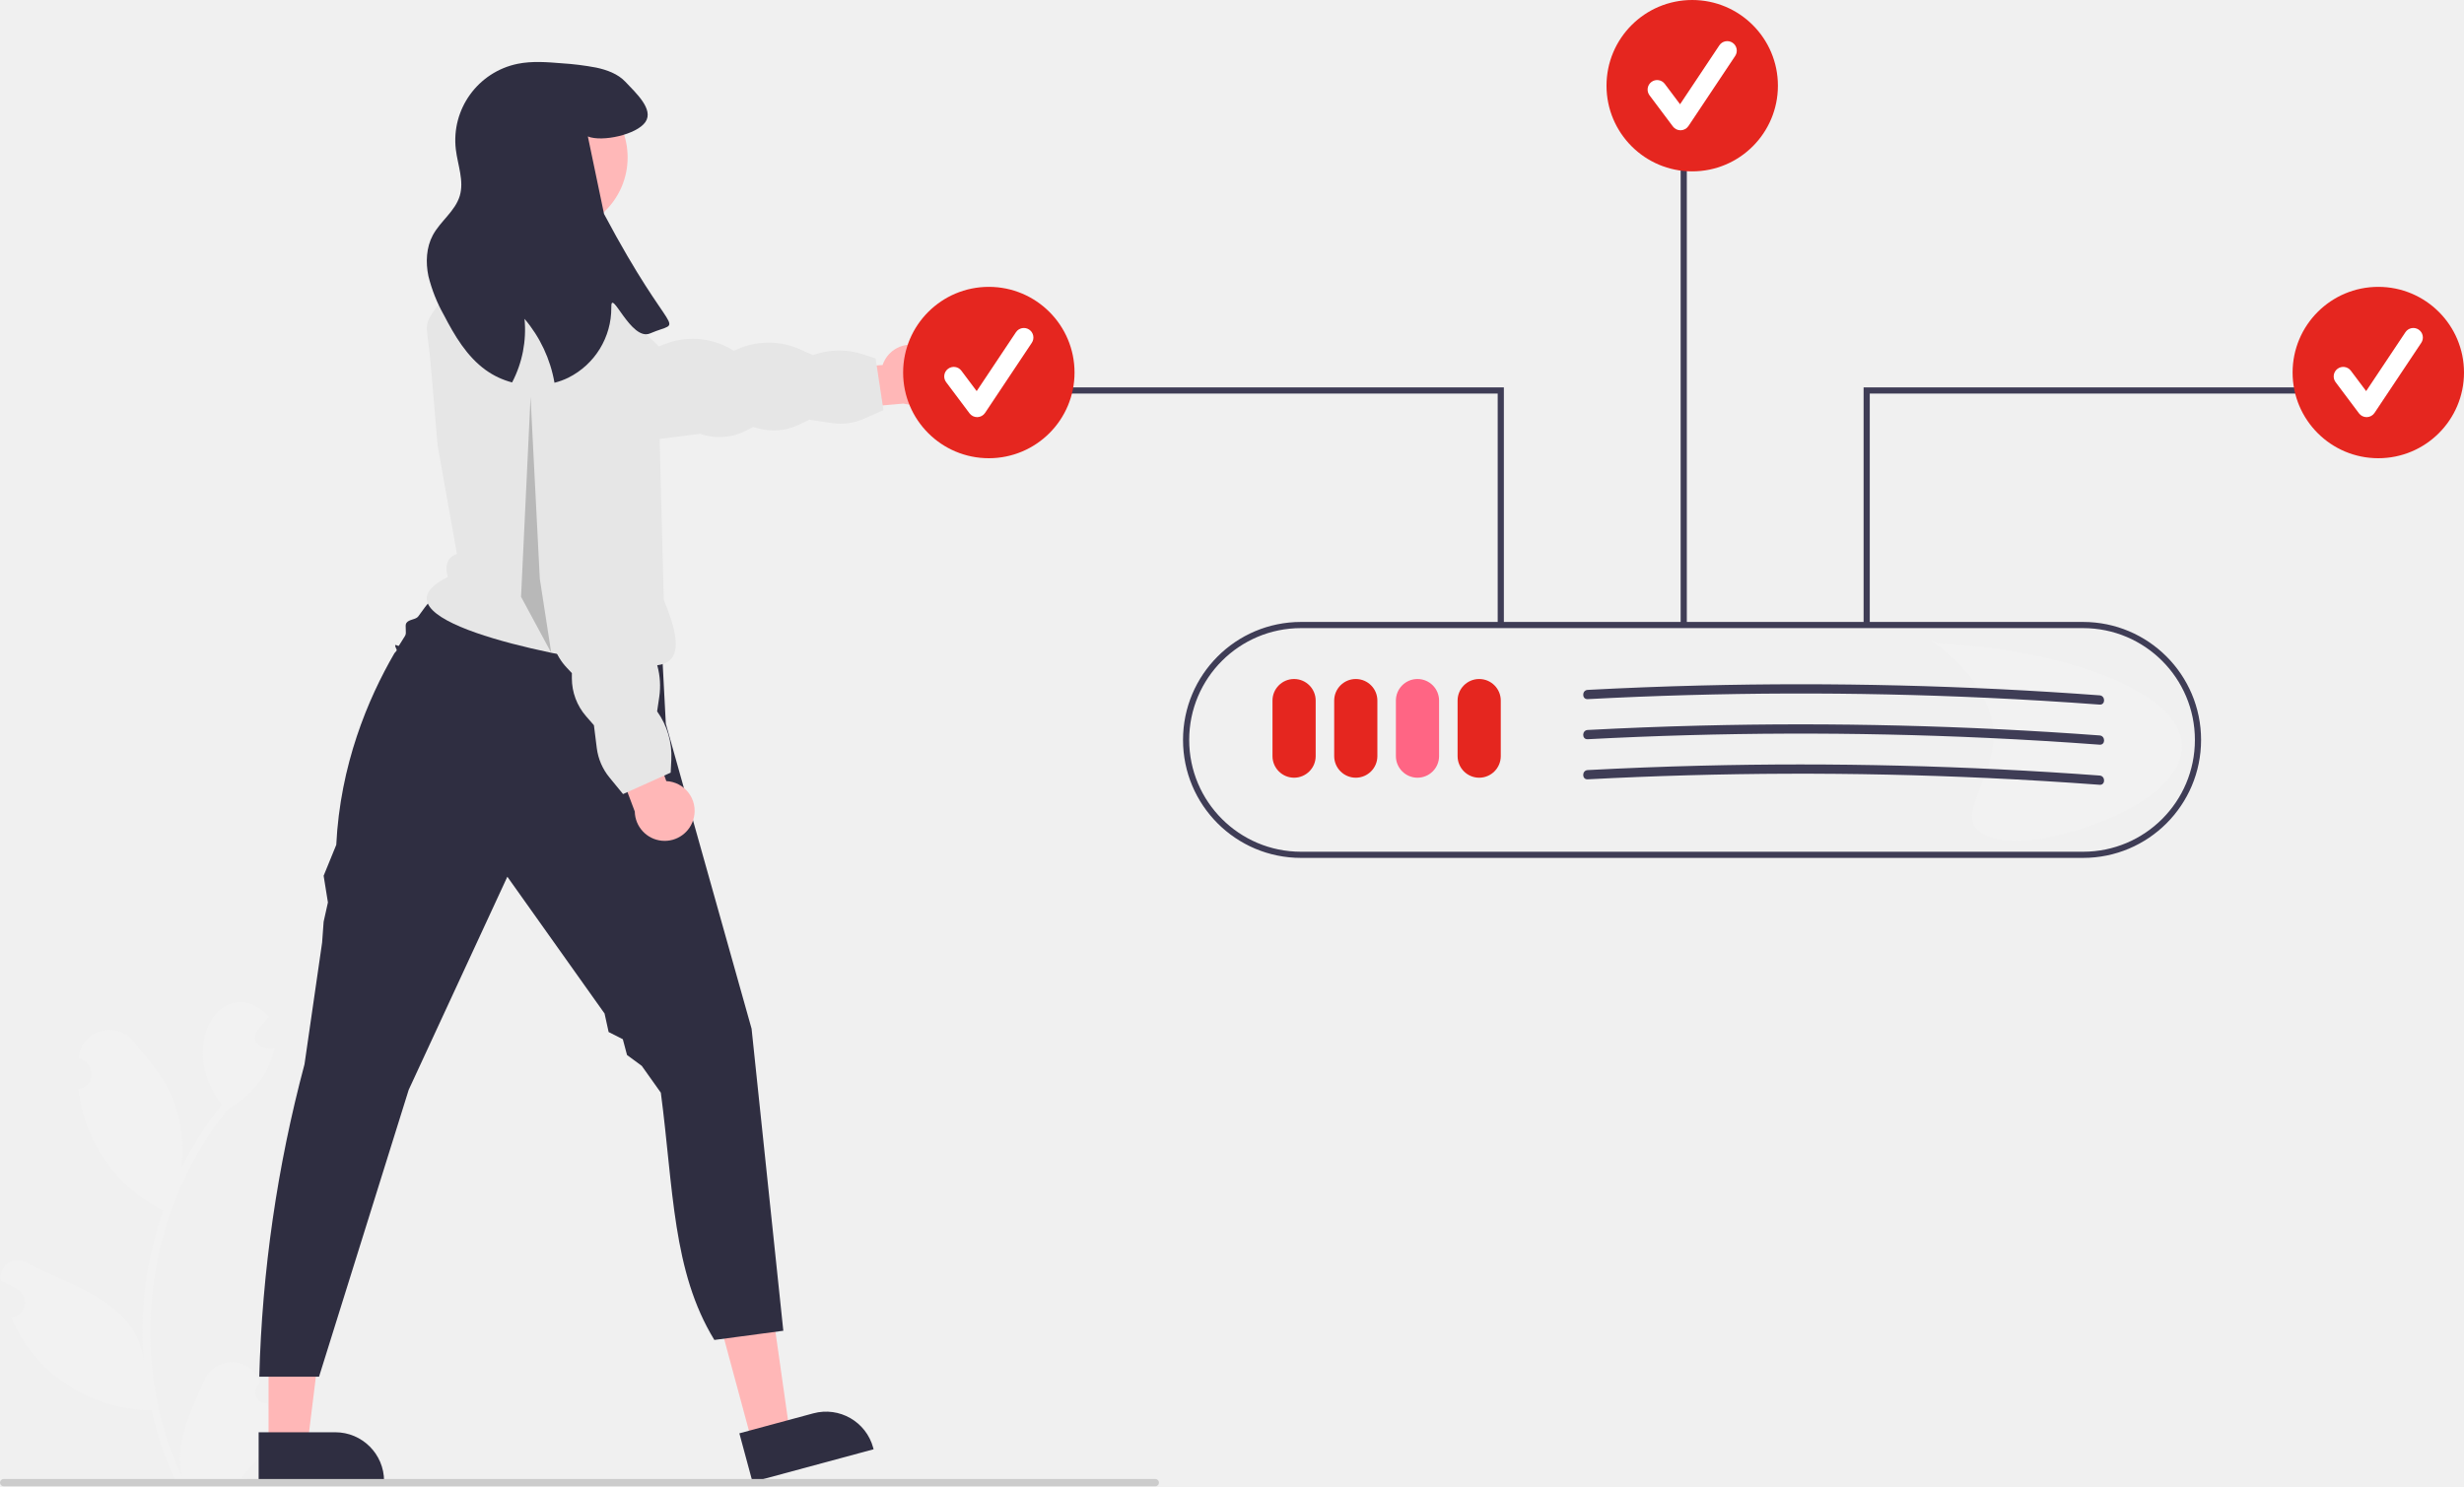
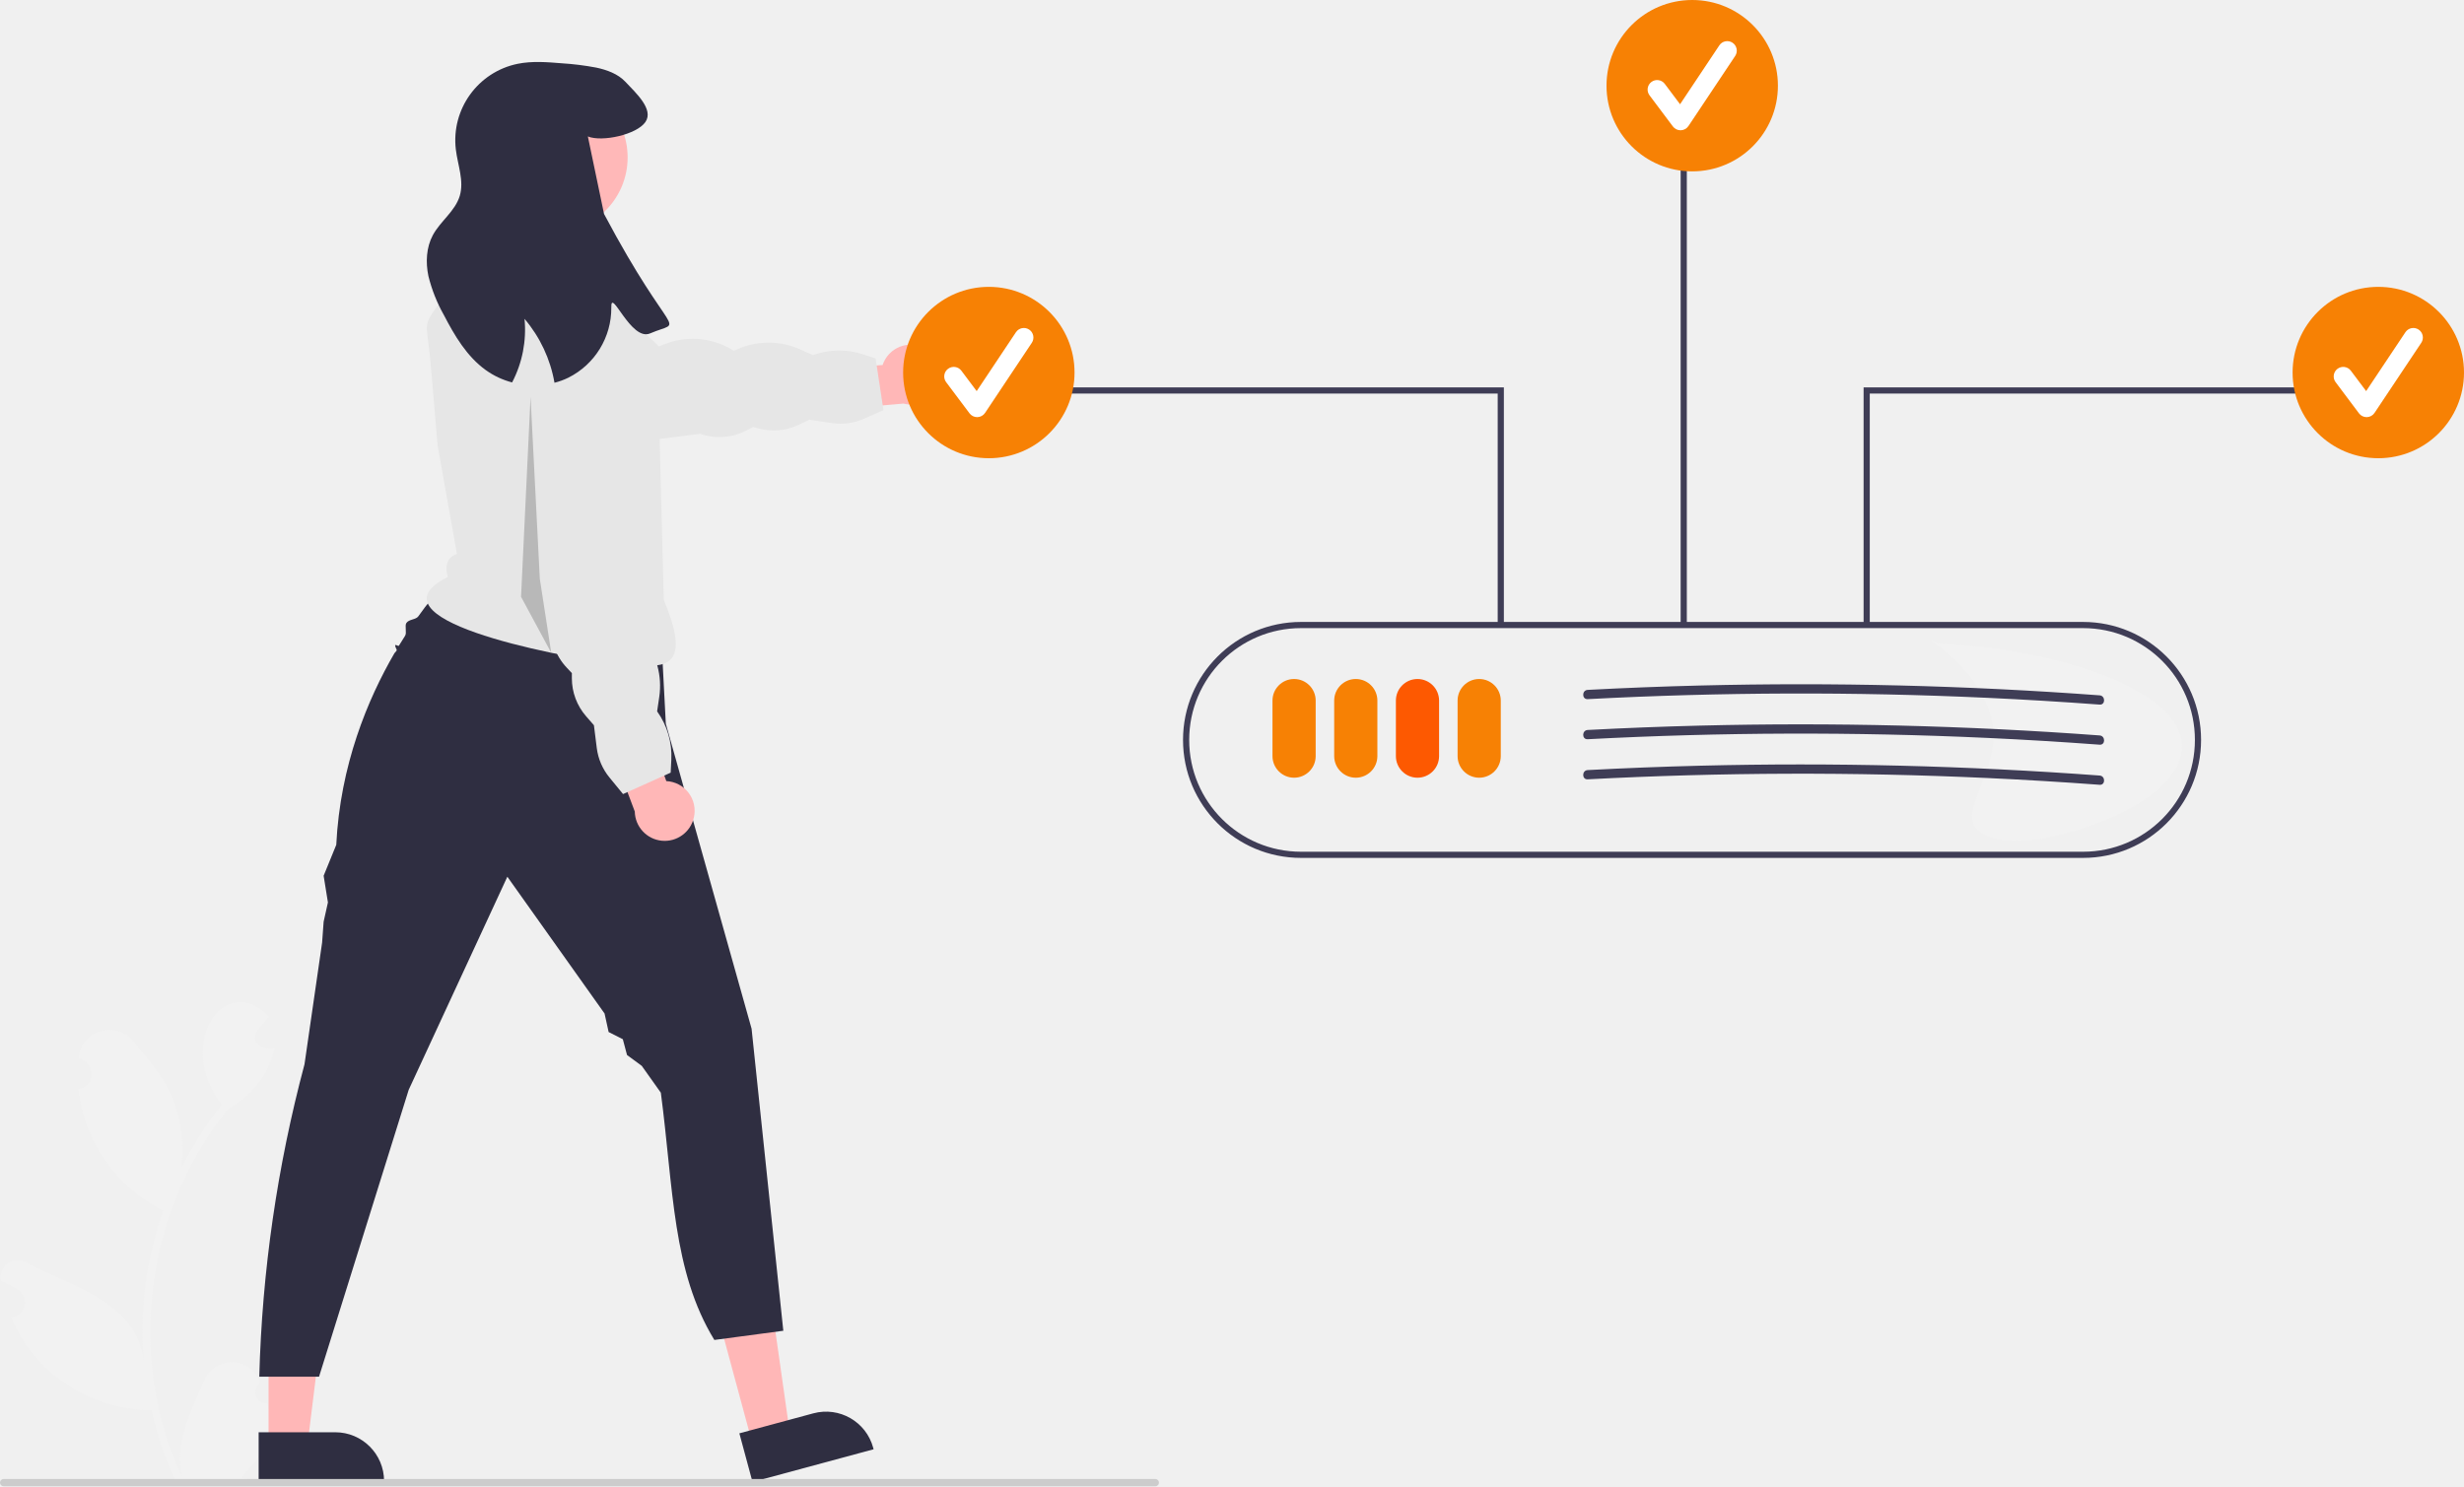
<svg xmlns="http://www.w3.org/2000/svg" data-name="Layer 1" width="798.704" height="481.873" viewBox="0 0 798.704 481.873">
  <path d="M287.178,664.086a3.613,3.613,0,0,1-2.619-6.263c.091-.362.156-.622.248-.984a9.707,9.707,0,0,0-17.997-.17c-4.282,10.023-9.825,20.4-7.068,31.44-18.206-38.585-12.015-86.582,14.891-119.58,7.437-4.097,13.465-11.376,15.034-19.827-3.681,1.247-8.27-1.747-5.502-5.624,1.2-1.482,2.411-2.952,3.61-4.434-13.982-14.89-30.641,8.512-15.251,28.609a115.847,115.847,0,0,0-13.011,20.352,48.709,48.709,0,0,0-2.908-22.624c-2.783-6.715-8.001-12.37-12.595-18.175-5.586-7.073-17.083-3.81-17.835,5.166,5.155,1.694,5.825,9.141-.072,10.16,1.545,16.698,12.453,32.043,27.478,39.366a116.299,116.299,0,0,0-6.355,48.611c-2.652-19.25-23.316-23.921-37.759-31.572a5.626,5.626,0,0,0-8.58,5.699,32.495,32.495,0,0,1,5.696,3.005,4.911,4.911,0,0,1-2.282,8.965c7.28,18.018,26.102,30.117,45.434,30.049a119.562,119.562,0,0,0,8.032,23.447h28.692c.103-.319.195-.648.288-.967a32.599,32.599,0,0,1-7.939-.473c7.026-8.319,12.46-12.563,8.371-24.177Z" transform="translate(-200.6481 -209.0637)" fill="#f2f2f2" />
  <polygon points="149.443 155.77 154.114 197.9 213.77 198.929 206.57 148.529 149.443 155.77" fill="#ffb7b7" />
  <polygon points="243.842 467.83 256.016 464.542 249.125 416.022 231.158 420.875 243.842 467.83" fill="#ffb7b7" />
  <path d="M440.312,673.758l23.974-6.476.001-0a15.827,15.827,0,0,1,19.405,11.152l.134.496L444.573,689.533Z" transform="translate(-200.6481 -209.0637)" fill="#2f2e41" />
  <polygon points="87.055 468.468 99.665 468.467 105.664 419.829 87.053 419.83 87.055 468.468" fill="#ffb7b7" />
  <path d="M284.486,673.415l24.833-.001h.001a15.827,15.827,0,0,1,15.826,15.826v.514l-40.66.002Z" transform="translate(-200.6481 -209.0637)" fill="#2f2e41" />
  <path d="M353.816,382.449l-8.494,15.289a102.113,102.113,0,0,0-9.092,11.164c-.786,1.092-3.018.896-3.855,2.137-.6.888.206,3.178-.412,4.141q-.994,1.547-2.01,3.22c-.248.409-2.047-1.401-.747,1.245.212.43-.49.83-.735,1.253-8.609,14.841-17.547,36.165-18.822,62.062l-4.095,10.033,1.392,8.642-1.392,6.259-.491,6.753-.769,5.316-4.94,34.139A437.551,437.551,0,0,0,284.693,655.407h19.371l29.067-93.022,31.972-69.081,31.515,44.351,1.318,5.999,4.604,2.336,1.356,5.114,4.788,3.531,6.175,8.69c4.099,31.065,3.73,57.964,17.348,80.161l22.351-2.98-10.286-97.941-27.798-98.875-2.815-53.836Z" transform="translate(-200.6481 -209.0637)" fill="#2f2e41" />
  <path d="M348.766,388.688,342.509,353.497l-2.297-26.79c-1.301-15.196-3.437-10.646,5.573-22.952l22.351-14.9h17.881l8.94,14.9,18.071,16.381c11.705,11.769,2.541,23.036,1.264,24.488l1.526,58.964c12.102,28.596-7.363,19.644-14.9,20.861-22.351-2.98-81.953-14.9-55.132-28.311C344.739,392.095,345.81,389.671,348.766,388.688Z" transform="translate(-200.6481 -209.0637)" fill="#e6e6e6" />
  <path d="M500.491,321.961a9.645,9.645,0,0,0-13.749,5.449l-21.98,1.617-2.275,13.597,31.009-2.719a9.697,9.697,0,0,0,6.996-17.943Z" transform="translate(-200.6481 -209.0637)" fill="#ffb7b7" />
  <path d="M487.021,342.045l-6.362,2.801a18.775,18.775,0,0,1-10.336,1.386l-7.332-1.094-3.461,1.653a18.775,18.775,0,0,1-13.15,1.138l-1.596-.447-2.164,1.136a18.775,18.775,0,0,1-15.001,1.073h0l-13.49,1.736-38.704-24.739a12.788,12.788,0,0,1-5.397-2.514,12.414,12.414,0,0,1,9.633-21.933l34.434,19.217,1.579-.657a24.764,24.764,0,0,1,22.354,1.694l.491.298,1.541-.659a24.764,24.764,0,0,1,19.804.146l4.302,1.915h0a24.764,24.764,0,0,1,16.33-.222l3.99,1.333Z" transform="translate(-200.6481 -209.0637)" fill="#e6e6e6" />
  <path d="M425.576,474.08a9.645,9.645,0,0,0-8.944-11.778L409.164,441.566l-13.708,1.464,10.956,29.136a9.697,9.697,0,0,0,19.163,1.914Z" transform="translate(-200.6481 -209.0637)" fill="#ffb7b7" />
  <path d="M402.609,466.505l-4.408-5.375a18.775,18.775,0,0,1-4.114-9.583l-.918-7.356-2.522-2.889a18.775,18.775,0,0,1-4.631-12.36l.001-1.657-1.677-1.779a18.775,18.775,0,0,1-5.067-14.16h0l-5.299-12.527-3.681-61.805-.723-12.731a12.788,12.788,0,0,1,.97-5.874,12.414,12.414,0,0,1,23.716,3.381l8.574,68.938,1.057,1.345a24.764,24.764,0,0,1,4.378,21.987l-.155.553,1.049,1.307a24.764,24.764,0,0,1,5.184,19.114l-.688,4.659h0a24.764,24.764,0,0,1,4.604,15.669l-.211,4.202Z" transform="translate(-200.6481 -209.0637)" fill="#e6e6e6" />
  <circle cx="179.139" cy="51.034" r="24.306" fill="#ffb8b8" />
  <path d="M396.447,278.425l-5.245-25.122c4.604,1.877,15.839-.581,18.655-4.679,2.816-4.098-3.084-9.417-6.482-13.038-2.444-2.593-5.975-3.859-9.447-4.604a91.009,91.009,0,0,0-11.205-1.401c-4.753-.387-9.566-.775-14.245.164A25.302,25.302,0,0,0,348.408,257.534c.611,5.051,2.727,10.177,1.267,15.049-1.49,4.947-6.258,8.166-8.717,12.71-2.146,3.993-2.369,8.821-1.445,13.261a50.02,50.02,0,0,0,5.007,12.621c3.487,6.72,7.465,13.47,13.604,17.881a25.822,25.822,0,0,0,8.523,3.993,36.811,36.811,0,0,0,4.023-20.622,43.503,43.503,0,0,1,9.715,20.727,23.116,23.116,0,0,0,4.485-1.639,25.188,25.188,0,0,0,13.932-22.753c-.209-6.735,6.358,11.043,12.546,8.404C422.851,312.26,418.879,320.677,396.447,278.425Z" transform="translate(-200.6481 -209.0637)" fill="#2f2e41" />
  <path d="M905.548,443.451c-8.602-13.342-40.581-24.086-76.804-25.803l-2.118-.944c14.627,10.556,21.593,22.595,19.951,34.481-.945,6.841-4.667,13.584-6.437,20.402-.973,3.747.25,8.501,9.631,9.817,6.343.89,13.341-.349,18.924-1.789C898.805,471.85,914.149,456.793,905.548,443.451Z" transform="translate(-200.6481 -209.0637)" fill="#f2f2f2" />
  <path d="M200.648,689.746a1.186,1.186,0,0,0,1.19,1.19h373.29a1.19,1.19,0,0,0,0-2.38h-373.29A1.187,1.187,0,0,0,200.648,689.746Z" transform="translate(-200.6481 -209.0637)" fill="#ccc" />
  <path d="M875.875,487.203h-253.5a38.25,38.25,0,0,1,0-76.5h253.5a38.25,38.25,0,1,1,0,76.5Zm-253.5-74.5a36.25,36.25,0,0,0,0,72.5h253.5a36.25,36.25,0,1,0,0-72.5Z" transform="translate(-200.6481 -209.0637)" fill="#3f3d56" />
-   <path d="M620.125,461.203a7.008,7.008,0,0,1-7-7v-18a7,7,0,0,1,14,0v18A7.008,7.008,0,0,1,620.125,461.203Z" transform="translate(-200.6481 -209.0637)" fill="#e5261f" />
-   <path d="M640.125,461.203a7.008,7.008,0,0,1-7-7v-18a7,7,0,0,1,14,0v18A7.008,7.008,0,0,1,640.125,461.203Z" transform="translate(-200.6481 -209.0637)" fill="#e5261f" />
-   <path d="M660.125,461.203a7.008,7.008,0,0,1-7-7v-18a7,7,0,0,1,14,0v18A7.008,7.008,0,0,1,660.125,461.203Z" transform="translate(-200.6481 -209.0637)" fill="#ff6584" />
-   <path d="M680.125,461.203a7.008,7.008,0,0,1-7-7v-18a7,7,0,0,1,14,0v18A7.008,7.008,0,0,1,680.125,461.203Z" transform="translate(-200.6481 -209.0637)" fill="#e5261f" />
+   <path d="M620.125,461.203a7.008,7.008,0,0,1-7-7v-18a7,7,0,0,1,14,0v18A7.008,7.008,0,0,1,620.125,461.203Z" transform="translate(-200.6481 -209.0637)" fill="#f78104" />
+   <path d="M640.125,461.203a7.008,7.008,0,0,1-7-7v-18a7,7,0,0,1,14,0v18A7.008,7.008,0,0,1,640.125,461.203Z" transform="translate(-200.6481 -209.0637)" fill="#f78104" />
+   <path d="M660.125,461.203a7.008,7.008,0,0,1-7-7v-18a7,7,0,0,1,14,0v18A7.008,7.008,0,0,1,660.125,461.203Z" transform="translate(-200.6481 -209.0637)" fill="#fd5901" />
+   <path d="M680.125,461.203a7.008,7.008,0,0,1-7-7v-18a7,7,0,0,1,14,0v18A7.008,7.008,0,0,1,680.125,461.203Z" transform="translate(-200.6481 -209.0637)" fill="#f78104" />
  <polygon points="487.477 202.64 485.477 202.64 485.477 127.597 342.82 127.597 342.82 125.597 487.477 125.597 487.477 202.64" fill="#3f3d56" />
-   <circle cx="320.53" cy="120.78" r="27.78" fill="#e5261f" />
+   <circle cx="320.53" cy="120.78" r="27.78" fill="#f78104" />
  <path d="M517.388,344.302a3.089,3.089,0,0,1-2.472-1.236l-7.579-10.105a3.09,3.09,0,1,1,4.944-3.708l4.958,6.611,12.735-19.102a3.09,3.09,0,0,1,5.142,3.428l-15.158,22.736a3.091,3.091,0,0,1-2.485,1.375C517.446,344.301,517.417,344.302,517.388,344.302Z" transform="translate(-200.6481 -209.0637)" fill="#fff" />
  <polygon points="606.084 202.64 604.084 202.64 604.084 125.597 748.741 125.597 748.741 127.597 606.084 127.597 606.084 202.64" fill="#3f3d56" />
-   <circle cx="770.924" cy="120.78" r="27.78" fill="#e5261f" />
+   <circle cx="770.924" cy="120.78" r="27.78" fill="#f78104" />
  <path d="M967.782,344.302a3.089,3.089,0,0,1-2.472-1.236l-7.579-10.105a3.09,3.09,0,1,1,4.944-3.708L967.634,335.863l12.735-19.102a3.09,3.09,0,0,1,5.142,3.428l-15.158,22.736a3.091,3.091,0,0,1-2.485,1.375C967.839,344.301,967.811,344.302,967.782,344.302Z" transform="translate(-200.6481 -209.0637)" fill="#fff" />
  <rect x="544.781" y="42.893" width="2" height="159.747" fill="#3f3d56" />
-   <circle cx="548.53" cy="27.78" r="27.78" fill="#e5261f" />
+   <circle cx="548.53" cy="27.78" r="27.78" fill="#f78104" />
  <path d="M745.388,251.302a3.089,3.089,0,0,1-2.472-1.236l-7.579-10.105a3.09,3.09,0,1,1,4.944-3.708l4.958,6.611,12.735-19.102a3.09,3.09,0,0,1,5.142,3.428l-15.158,22.736a3.091,3.091,0,0,1-2.485,1.375C745.446,251.301,745.417,251.302,745.388,251.302Z" transform="translate(-200.6481 -209.0637)" fill="#fff" />
  <path d="M715.293,435.728q32.4-1.708,64.856-1.818,32.32-.104,64.618,1.39,18.254.844,36.479,2.199c1.926.143,1.917-2.858,0-3q-32.356-2.399-64.803-3.201-32.31-.793-64.633.011-18.268.455-36.518,1.42c-1.921.101-1.933,3.102,0,3Z" transform="translate(-200.6481 -209.0637)" fill="#3f3d56" />
  <path d="M715.293,448.728q32.4-1.708,64.856-1.818,32.32-.104,64.618,1.39,18.254.844,36.479,2.199c1.926.143,1.917-2.858,0-3q-32.356-2.399-64.803-3.201-32.31-.793-64.633.011-18.268.455-36.518,1.42c-1.921.101-1.933,3.102,0,3Z" transform="translate(-200.6481 -209.0637)" fill="#3f3d56" />
  <path d="M715.293,461.728q32.4-1.708,64.856-1.818,32.32-.104,64.618,1.39,18.254.844,36.479,2.199c1.926.143,1.917-2.858,0-3q-32.356-2.399-64.803-3.201-32.31-.793-64.633.011-18.268.455-36.518,1.42c-1.921.101-1.933,3.102,0,3Z" transform="translate(-200.6481 -209.0637)" fill="#3f3d56" />
  <polygon points="171.977 128.64 168.898 193.49 178.686 211.64 174.977 187.64 171.977 128.64" opacity="0.2" />
</svg>
